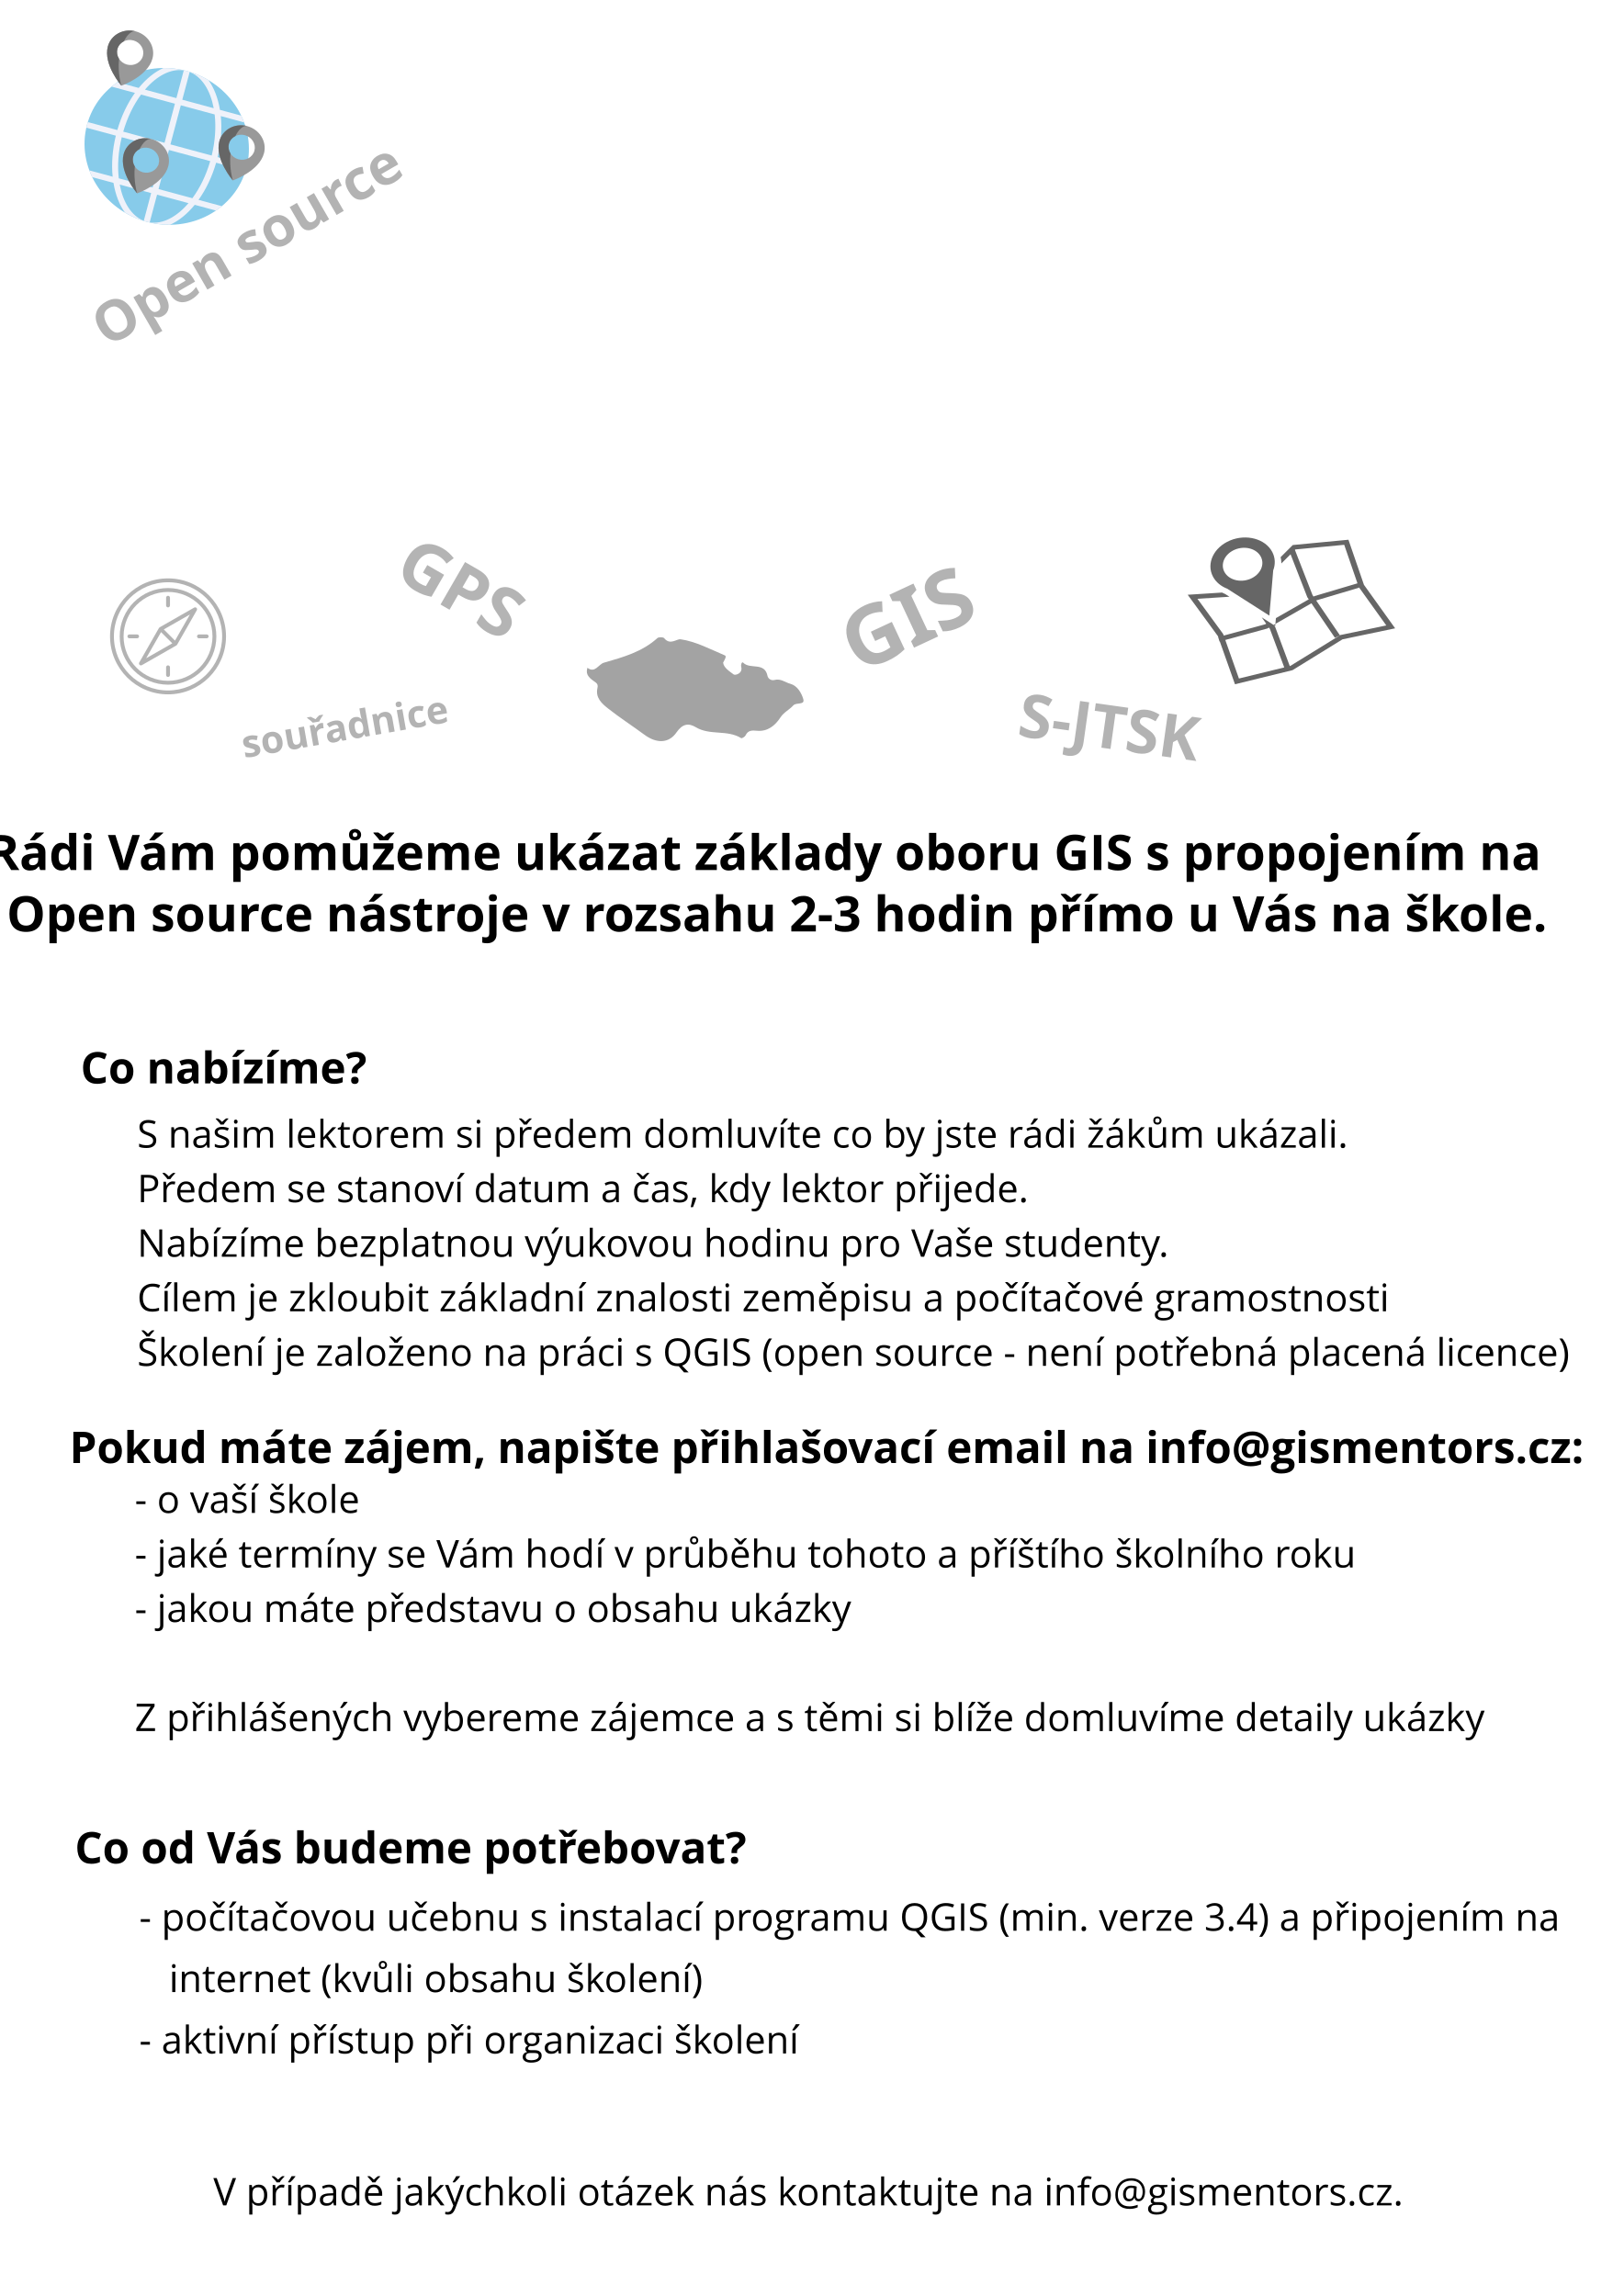
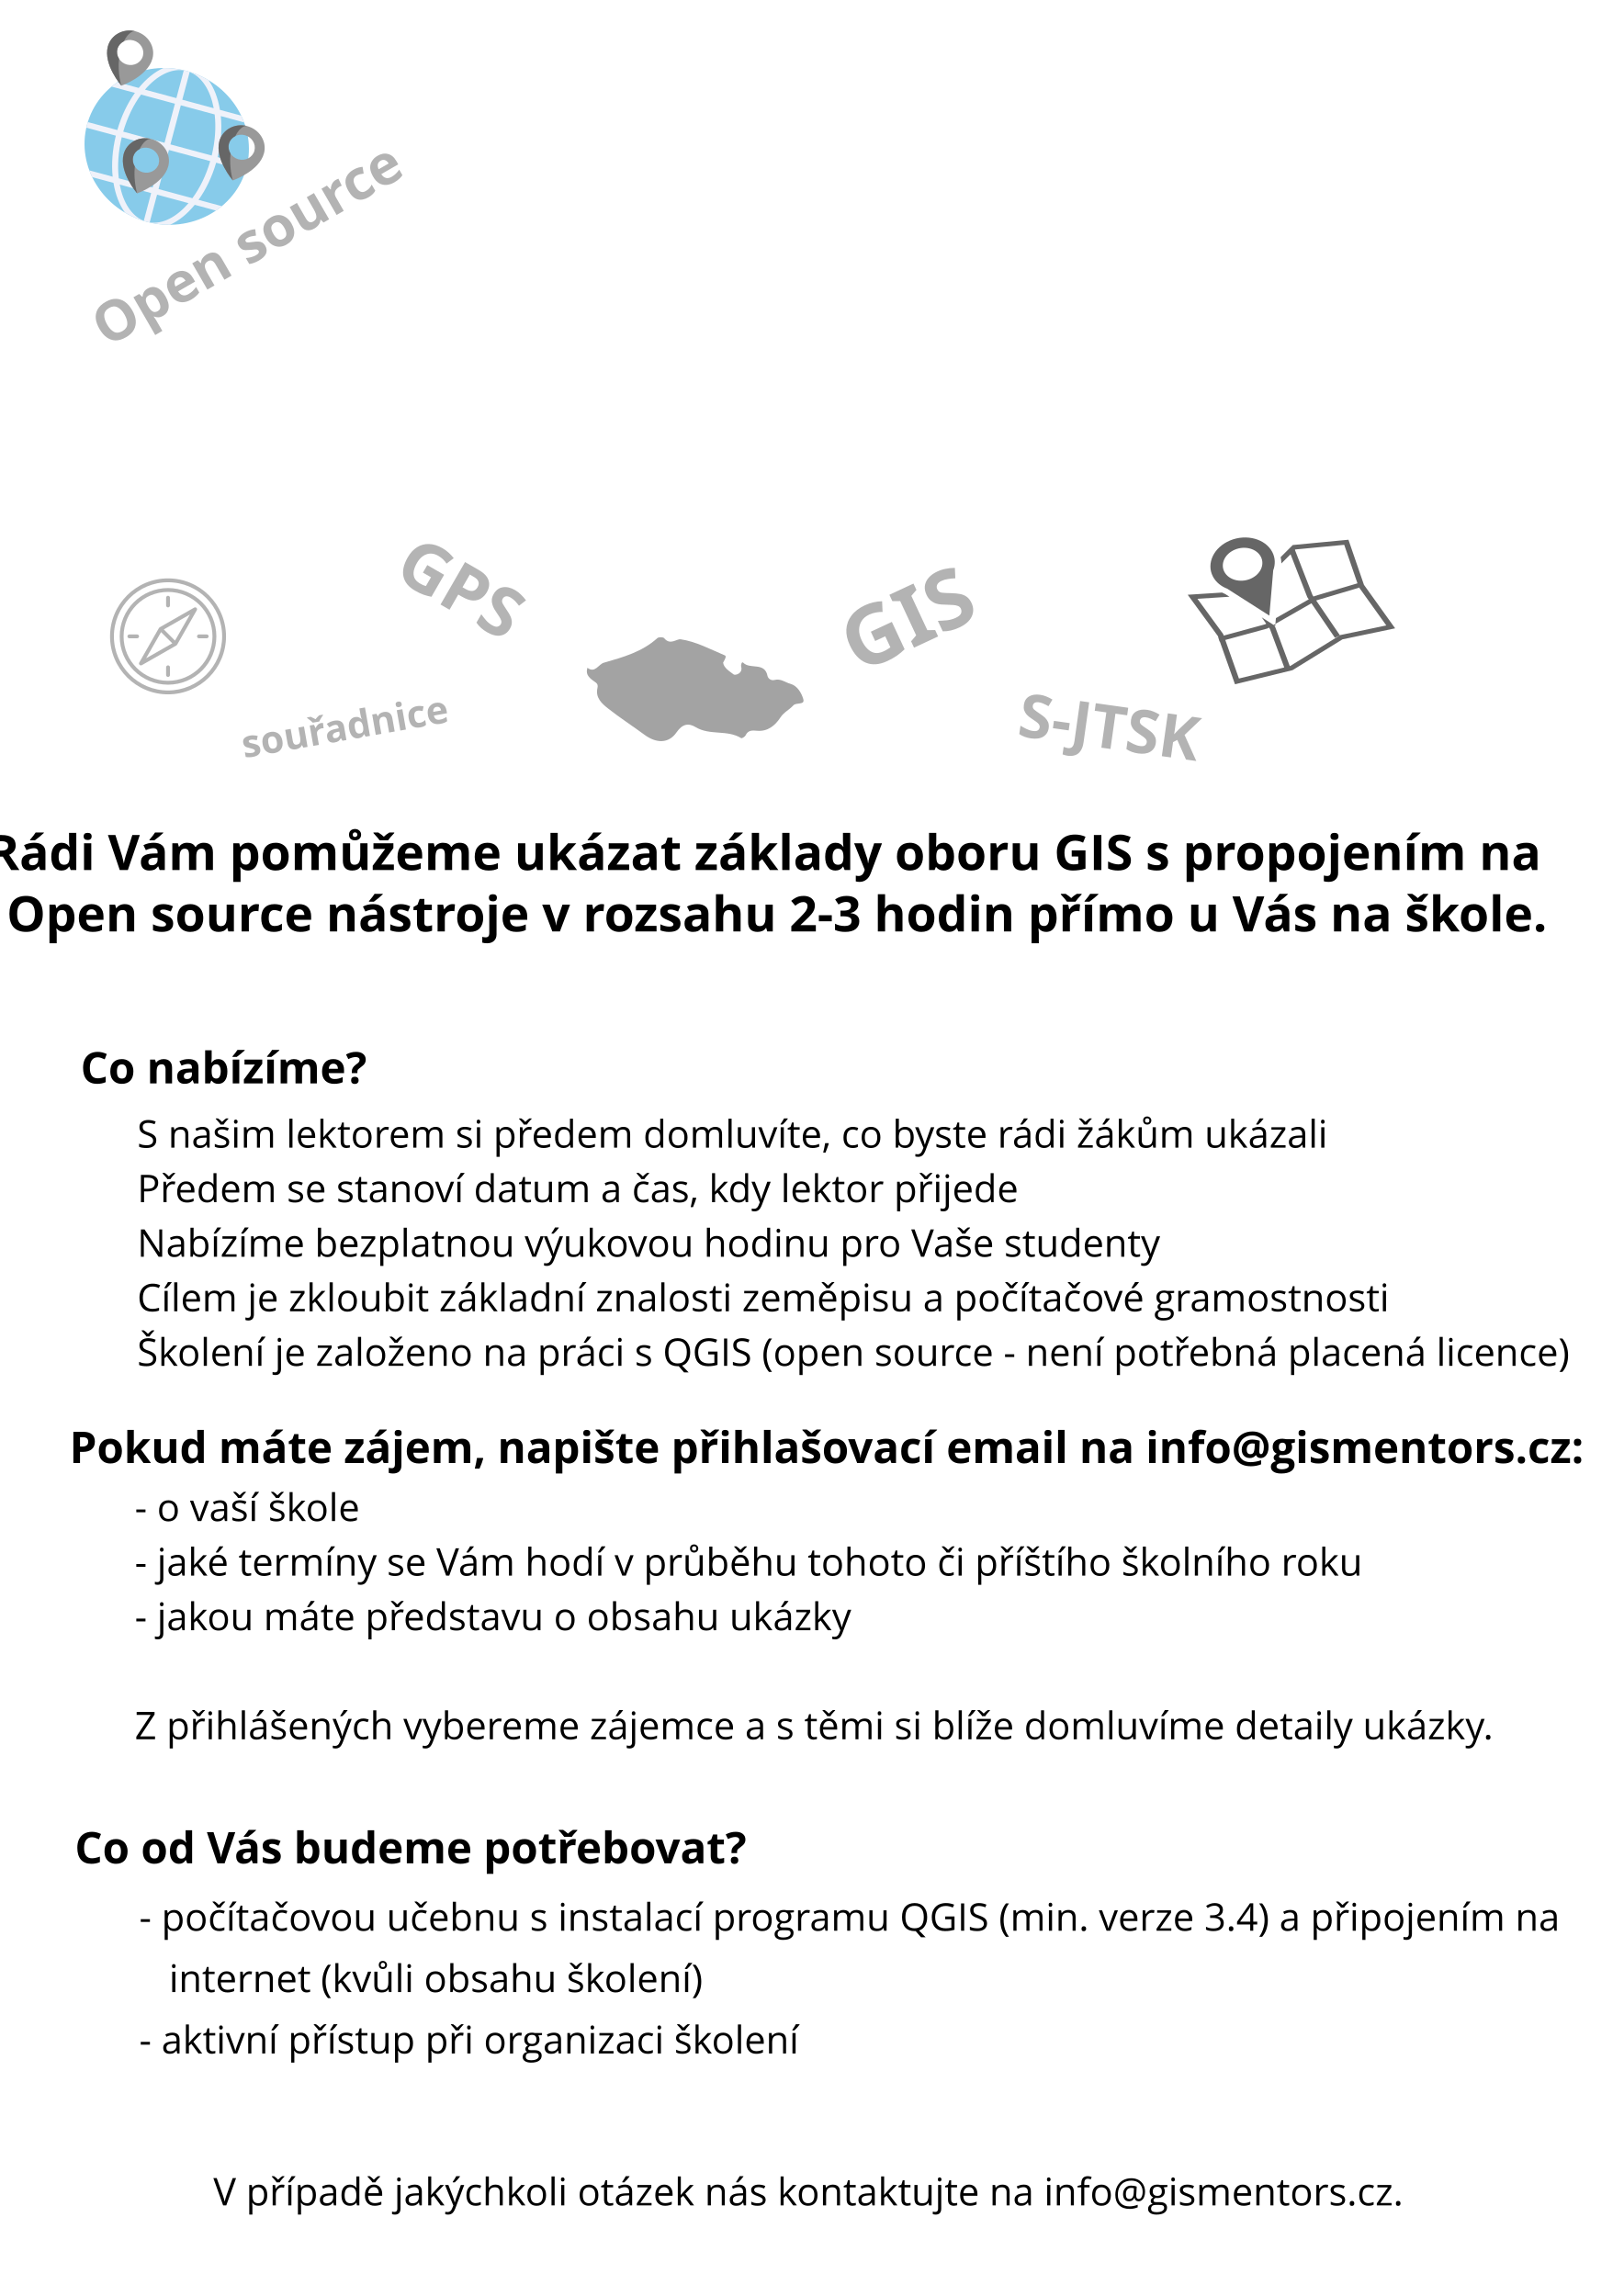
<svg xmlns="http://www.w3.org/2000/svg" width="210mm" height="297mm" viewBox="0 0 210 297" version="1.1" id="svg8">
  <defs id="defs2" />
  <g id="layer1">
    <flowRoot xml:space="preserve" id="flowRoot10" style="font-style:normal;font-variant:normal;font-weight:normal;font-stretch:normal;font-size:24px;line-height:1.5;font-family:'Open Sans';-inkscape-font-specification:'Open Sans';letter-spacing:0px;word-spacing:0px;fill:#000000;fill-opacity:1;stroke:none" transform="matrix(0.2645833,0,0,0.2645833,-0.3521502,-38.1756)">
      <flowRegion id="flowRegion12" style="font-size:24px;line-height:1.5">
        <rect id="rect14" width="797.143" height="331.429" x="-1.429" y="261.091" style="font-size:24px;line-height:1.5" />
      </flowRegion>
      <flowPara id="flowPara16" style="font-style:normal;font-variant:normal;font-weight:bold;font-stretch:normal;font-size:21.333px;line-height:1.5;font-family:'Open Sans';-inkscape-font-specification:'Open Sans Bold';text-align:center;text-anchor:middle">Učíte na střední škole?</flowPara>
      <flowPara id="flowPara20" style="font-style:normal;font-variant:normal;font-weight:bold;font-stretch:normal;font-size:21.333px;line-height:1.5;font-family:'Open Sans';-inkscape-font-specification:'Open Sans Bold';text-align:center;text-anchor:middle">Zajímáte se o mapy a data s nimi spojená?</flowPara>
-       <flowPara id="flowPara22" style="font-style:normal;font-variant:normal;font-weight:bold;font-stretch:normal;font-size:21.333px;line-height:1.5;font-family:'Open Sans';-inkscape-font-specification:'Open Sans Bold';text-align:center;text-anchor:middle">Chcete svým studentům ukázat, jak vypadá práce s prostorovými daty?</flowPara>
+       <flowPara id="flowPara22" style="font-style:normal;font-variant:normal;font-weight:bold;font-stretch:normal;font-size:21.333px;line-height:1.5;font-family:'Open Sans';-inkscape-font-specification:'Open Sans Bold';text-align:center;text-anchor:middle">Chcete svým studentům ukázat, jak vypadá práce s geografickými daty?</flowPara>
      <flowPara id="flowPara18" style="font-style:normal;font-variant:normal;font-weight:bold;font-stretch:normal;font-size:21.333px;line-height:1.5;font-family:'Open Sans';-inkscape-font-specification:'Open Sans Bold';text-align:center;text-anchor:middle" />
    </flowRoot>
    <flowRoot xml:space="preserve" id="flowRoot24" style="fill:black;fill-opacity:1;stroke:none;font-family:'Open Sans';font-style:normal;font-weight:normal;font-size:24px;line-height:1.5;letter-spacing:0px;word-spacing:0px;-inkscape-font-specification:'Open Sans';font-stretch:normal;font-variant:normal;">
      <flowRegion id="flowRegion26" style="font-size:24px;line-height:1.5;">
        <rect id="rect28" width="187.143" height="108.571" x="260" y="286.805" style="font-size:24px;line-height:1.5;" />
      </flowRegion>
      <flowPara id="flowPara30" />
    </flowRoot>
    <text xml:space="preserve" style="font-style:normal;font-variant:normal;font-weight:bold;font-stretch:normal;font-size:6.35px;line-height:1.25;font-family:'Open Sans';-inkscape-font-specification:'Open Sans Bold';text-align:center;letter-spacing:0px;word-spacing:0px;text-anchor:middle;fill:#000000;fill-opacity:1;stroke:none;stroke-width:0.265" x="104.593" y="112.548" id="text42">
      <tspan id="tspan40" x="104.593" y="112.548" style="font-style:normal;font-variant:normal;font-weight:bold;font-stretch:normal;font-size:6.35px;font-family:'Open Sans';-inkscape-font-specification:'Open Sans Bold';text-align:center;text-anchor:middle;stroke-width:0.265">Rádi Vám pomůžeme ukázat základy oboru GIS s propojením na</tspan>
      <tspan x="104.593" y="120.485" style="font-style:normal;font-variant:normal;font-weight:bold;font-stretch:normal;font-size:6.35px;font-family:'Open Sans';-inkscape-font-specification:'Open Sans Bold';text-align:center;text-anchor:middle;stroke-width:0.265" id="tspan44">Open source nástroje v rozsahu 2-3 hodin přímo u Vás na škole.</tspan>
    </text>
    <text xml:space="preserve" style="font-style:normal;font-variant:normal;font-weight:normal;font-stretch:normal;font-size:10.583px;line-height:1.25;font-family:'Open Sans';-inkscape-font-specification:'Open Sans';letter-spacing:0px;word-spacing:0px;fill:#000000;fill-opacity:1;stroke:none;stroke-width:0.265" x="78.619" y="200.616" id="text52">
      <tspan id="tspan50" x="78.619" y="209.993" style="stroke-width:0.265" />
    </text>
    <text xml:space="preserve" style="font-style:normal;font-variant:normal;font-weight:bold;font-stretch:normal;font-size:6.35px;line-height:1.25;font-family:'Open Sans';-inkscape-font-specification:'Open Sans Bold';letter-spacing:0px;word-spacing:0px;fill:#000000;fill-opacity:1;stroke:none;stroke-width:0.265" x="10.419" y="140.14" id="text64">
      <tspan id="tspan62" x="10.419" y="140.14" style="font-style:normal;font-variant:normal;font-weight:bold;font-stretch:normal;font-size:5.644px;font-family:'Open Sans';-inkscape-font-specification:'Open Sans Bold';stroke-width:0.265">Co nabízíme?</tspan>
    </text>
    <text xml:space="preserve" style="font-style:normal;font-variant:normal;font-weight:normal;font-stretch:normal;font-size:5.644px;line-height:1.25;font-family:'Open Sans';-inkscape-font-specification:'Open Sans';letter-spacing:0px;word-spacing:0px;fill:#000000;fill-opacity:1;stroke:none;stroke-width:0.265" x="17.744" y="148.455" id="text68">
-       <tspan id="tspan66" x="17.744" y="148.455" style="font-size:4.939px;stroke-width:0.265">S našim lektorem si předem domluvíte co by jste rádi žákům ukázali. </tspan>
-       <tspan x="17.744" y="155.511" style="font-size:4.939px;stroke-width:0.265" id="tspan72">Předem se stanoví datum a čas, kdy lektor přijede.</tspan>
-       <tspan x="17.744" y="162.566" style="font-size:4.939px;stroke-width:0.265" id="tspan70">Nabízíme bezplatnou výukovou hodinu pro Vaše studenty.</tspan>
+       <tspan id="tspan66" x="17.744" y="148.455" style="font-size:4.939px;stroke-width:0.265">S našim lektorem si předem domluvíte, co byste rádi žákům ukázali</tspan>
+       <tspan x="17.744" y="155.511" style="font-size:4.939px;stroke-width:0.265" id="tspan72">Předem se stanoví datum a čas, kdy lektor přijede</tspan>
+       <tspan x="17.744" y="162.566" style="font-size:4.939px;stroke-width:0.265" id="tspan70">Nabízíme bezplatnou výukovou hodinu pro Vaše studenty</tspan>
      <tspan x="17.744" y="169.622" style="font-size:4.939px;stroke-width:0.265" id="tspan119">Cílem je zkloubit základní znalosti zeměpisu a počítačové gramostnosti</tspan>
      <tspan x="17.744" y="176.678" style="font-size:4.939px;stroke-width:0.265" id="tspan121">Školení je založeno na práci s QGIS (open source - není potřebná placená licence) </tspan>
    </text>
    <text xml:space="preserve" style="font-style:normal;font-variant:normal;font-weight:bold;font-stretch:normal;font-size:6.35px;line-height:1;font-family:'Open Sans';-inkscape-font-specification:'Open Sans Bold';letter-spacing:0px;word-spacing:0px;fill:#000000;fill-opacity:1;stroke:none;stroke-width:0.265" x="8.99" y="189.249" id="text64-4">
      <tspan x="8.99" y="189.249" style="font-style:normal;font-variant:normal;font-weight:bold;font-stretch:normal;font-size:5.644px;line-height:1;font-family:'Open Sans';-inkscape-font-specification:'Open Sans Bold';stroke-width:0.265" id="tspan92">Pokud máte zájem, napište přihlašovací email na info@gismentors.cz:</tspan>
    </text>
    <text xml:space="preserve" style="font-style:normal;font-variant:normal;font-weight:normal;font-stretch:normal;font-size:6.35px;line-height:1.25;font-family:'Open Sans';-inkscape-font-specification:'Open Sans';letter-spacing:0px;word-spacing:0px;fill:#000000;fill-opacity:1;stroke:none;stroke-width:0.265" x="19.277" y="231.232" id="text96">
      <tspan id="tspan94" x="19.277" y="236.859" style="stroke-width:0.265" />
    </text>
-     <text xml:space="preserve" style="font-style:normal;font-variant:normal;font-weight:normal;font-stretch:normal;font-size:5.644px;line-height:1.25;font-family:'Open Sans';-inkscape-font-specification:'Open Sans';letter-spacing:0px;word-spacing:0px;fill:#000000;fill-opacity:1;stroke:none;stroke-width:0.265" x="17.424" y="195.702" id="text100">
-       <tspan id="tspan98" x="17.424" y="195.702" style="font-size:4.939px;stroke-width:0.265">- o vaší škole </tspan>
-       <tspan x="17.424" y="202.758" style="font-size:4.939px;stroke-width:0.265" id="tspan102">- jaké termíny se Vám hodí v průběhu tohoto a příštího školního roku</tspan>
-       <tspan x="17.424" y="209.813" style="font-size:4.939px;stroke-width:0.265" id="tspan104">- jakou máte představu o obsahu ukázky</tspan>
-       <tspan x="17.424" y="216.869" style="font-size:4.939px;stroke-width:0.265" id="tspan148" />
-       <tspan x="17.424" y="223.925" style="font-size:4.939px;stroke-width:0.265" id="tspan116">Z přihlášených vybereme zájemce a s těmi si blíže domluvíme detaily ukázky </tspan>
+     <text xml:space="preserve" style="font-style:normal;font-variant:normal;font-weight:normal;font-stretch:normal;font-size:5.644px;line-height:1.25;font-family:'Open Sans';-inkscape-font-specification:'Open Sans';letter-spacing:0px;word-spacing:0px;fill:#000000;fill-opacity:1;stroke:none;stroke-width:0.265" x="17.424" y="196.761" id="text100">
+       <tspan id="tspan98" x="17.424" y="196.761" style="font-size:4.939px;stroke-width:0.265">- o vaší škole </tspan>
+       <tspan x="17.424" y="203.816" style="font-size:4.939px;stroke-width:0.265" id="tspan102">- jaké termíny se Vám hodí v průběhu tohoto či příštího školního roku</tspan>
+       <tspan x="17.424" y="210.872" style="font-size:4.939px;stroke-width:0.265" id="tspan104">- jakou máte představu o obsahu ukázky</tspan>
+       <tspan x="17.424" y="217.927" style="font-size:4.939px;stroke-width:0.265" id="tspan148" />
+       <tspan x="17.424" y="224.983" style="font-size:4.939px;stroke-width:0.265" id="tspan116">Z přihlášených vybereme zájemce a s těmi si blíže domluvíme detaily ukázky. </tspan>
    </text>
    <flowRoot xml:space="preserve" id="flowRoot108" style="fill:black;fill-opacity:1;stroke:none;font-family:'Open Sans';font-style:normal;font-weight:normal;font-size:24px;line-height:1.25;letter-spacing:0px;word-spacing:0px;-inkscape-font-specification:'Open Sans';font-stretch:normal;font-variant:normal">
      <flowRegion id="flowRegion110">
        <rect id="rect112" width="130" height="48.571" x="354.286" y="841.091" />
      </flowRegion>
      <flowPara id="flowPara114" />
    </flowRoot>
    <text xml:space="preserve" style="font-style:normal;font-variant:normal;font-weight:bold;font-stretch:normal;font-size:6.35px;line-height:1.25;font-family:'Open Sans';-inkscape-font-specification:'Open Sans Bold';letter-spacing:0px;word-spacing:0px;fill:#000000;fill-opacity:1;stroke:none;stroke-width:0.265" x="9.672" y="241.032" id="text64-1">
      <tspan id="tspan62-5" x="9.672" y="241.032" style="font-style:normal;font-variant:normal;font-weight:bold;font-stretch:normal;font-size:5.644px;font-family:'Open Sans';-inkscape-font-specification:'Open Sans Bold';stroke-width:0.265">Co od Vás budeme potřebovat?</tspan>
    </text>
    <text xml:space="preserve" style="font-style:normal;font-variant:normal;font-weight:normal;font-stretch:normal;font-size:6.35px;line-height:1.25;font-family:'Open Sans';-inkscape-font-specification:'Open Sans';letter-spacing:0px;word-spacing:0px;fill:#000000;fill-opacity:1;stroke:none;stroke-width:0.265" x="18" y="249.753" id="text138">
      <tspan id="tspan136" x="18" y="249.753" style="font-size:4.939px;stroke-width:0.265">- počítačovou učebnu s instalací programu QGIS (min. verze 3.4) a připojením na</tspan>
      <tspan x="18" y="257.69" style="font-size:4.939px;line-height:1.25;stroke-width:0.265" id="tspan142">   internet (kvůli obsahu školení)</tspan>
      <tspan x="18" y="265.628" style="font-size:4.939px;stroke-width:0.265" id="tspan140">- aktivní přístup při organizaci školení</tspan>
    </text>
    <text xml:space="preserve" style="font-style:normal;font-variant:normal;font-weight:normal;font-stretch:normal;font-size:6.35px;line-height:1.25;font-family:'Open Sans';-inkscape-font-specification:'Open Sans';letter-spacing:0px;word-spacing:0px;fill:#000000;fill-opacity:1;stroke:none;stroke-width:0.265" x="27.592" y="285.283" id="text146">
      <tspan id="tspan144" x="27.592" y="285.283" style="font-size:4.939px;stroke-width:0.265">V případě jakýchkoli otázek nás kontaktujte na info@gismentors.cz.</tspan>
    </text>
    <g id="g4801" transform="translate(1.473916,-18.16646)">
      <g id="g4811" transform="translate(-12.85119,13.98512)">
        <path style="fill:#179bd7;fill-opacity:0.512;stroke-width:0.047" d="m 30.347,32.87 c -5.685,-1.535 -9.146,-7.16 -7.717,-12.537 1.429,-5.377 7.217,-8.503 12.902,-6.968 5.685,1.535 9.146,7.16 7.717,12.537 -1.429,5.377 -7.217,8.503 -12.902,6.968 z" id="path2" />
        <path style="fill:#eff2fa;stroke-width:0.047" d="m 25.946,27.036 -3.014,-0.814 c 0.111,0.297 0.236,0.589 0.374,0.875 l 2.748,0.742 c 0.249,1.513 0.757,2.835 1.485,3.844 0.856,0.509 1.797,0.914 2.809,1.187 1.013,0.273 2.028,0.396 3.022,0.388 1.13,-0.507 2.226,-1.395 3.192,-2.581 l 2.748,0.742 c 0.261,-0.178 0.515,-0.368 0.758,-0.57 l -3.014,-0.814 c 0.953,-1.334 1.747,-2.97 2.276,-4.805 l 3.814,1.03 c 0.037,-0.119 0.073,-0.237 0.106,-0.359 0.032,-0.121 0.059,-0.242 0.086,-0.364 l -3.814,-1.03 c 0.452,-1.856 0.576,-3.673 0.412,-5.309 l 3.014,0.814 c -0.111,-0.297 -0.236,-0.589 -0.374,-0.875 l -2.748,-0.742 c -0.249,-1.513 -0.757,-2.835 -1.484,-3.844 -0.856,-0.508 -1.797,-0.914 -2.809,-1.187 -1.013,-0.273 -2.028,-0.397 -3.022,-0.388 -1.13,0.507 -2.226,1.395 -3.192,2.581 l -2.748,-0.742 c -0.261,0.178 -0.515,0.368 -0.758,0.57 l 3.014,0.814 c -0.953,1.334 -1.747,2.97 -2.276,4.805 l -3.814,-1.03 c -0.037,0.119 -0.073,0.237 -0.106,0.359 -0.032,0.121 -0.059,0.242 -0.086,0.364 l 3.814,1.03 c -0.452,1.856 -0.576,3.673 -0.412,5.309 z m 9.962,-13.543 c 1.588,0.627 2.678,2.378 3.11,4.686 L 34.954,17.08 Z m -1.146,4.31 4.378,1.182 c 0.187,1.612 0.074,3.44 -0.382,5.317 l -5.34,-1.442 z m -1.536,5.779 5.34,1.442 c -0.536,1.855 -1.346,3.495 -2.307,4.797 l -4.378,-1.182 1.344,-5.057 z m -1.536,5.779 4.064,1.098 c -1.519,1.781 -3.331,2.748 -5.017,2.49 z m -1.717,3.382 C 28.384,32.116 27.294,30.365 26.862,28.058 l 4.064,1.098 z m 5.172,-19.457 -0.954,3.588 -4.064,-1.098 c 1.519,-1.781 3.331,-2.748 5.017,-2.49 z m -5.524,3.128 4.378,1.182 -1.344,5.057 -5.34,-1.442 c 0.536,-1.855 1.345,-3.495 2.307,-4.797 z m 2.842,6.962 -1.344,5.057 -4.378,-1.182 c -0.187,-1.612 -0.074,-3.44 0.382,-5.317 z" id="path6" />
        <path style="fill:#999999;stroke-width:0.047" d="m 28.939,8.24 c -1.594,-0.431 -3.212,0.443 -3.613,1.951 -0.622,2.341 1.746,5.071 1.746,5.071 0,0 3.405,-1.171 4.027,-3.511 C 31.501,10.242 30.533,8.67 28.939,8.24 Z m -1.141,4.291 c -0.911,-0.246 -1.464,-1.144 -1.235,-2.006 0.229,-0.862 1.153,-1.361 2.064,-1.115 0.911,0.246 1.464,1.144 1.235,2.006 -0.229,0.862 -1.153,1.361 -2.064,1.115 z" id="path14" />
        <path style="fill:#666666;stroke-width:0.047" d="m 26.563,10.525 c 0.12,-0.45 0.43,-0.797 0.828,-0.995 0.445,-0.887 1.048,-1.425 1.548,-1.291 -1.594,-0.431 -3.212,0.443 -3.613,1.951 -0.622,2.341 1.746,5.071 1.746,5.071 0,0 -0.498,-1.593 -0.302,-3.48 -0.235,-0.368 -0.324,-0.816 -0.207,-1.257 z" id="path16" />
        <path style="fill:#999999;stroke-width:0.047" d="m 43.36,20.497 c -1.594,-0.431 -3.212,0.443 -3.613,1.951 -0.622,2.341 1.746,5.071 1.746,5.071 0,0 3.405,-1.171 4.027,-3.511 0.401,-1.508 -0.567,-3.08 -2.161,-3.51 z m -1.141,4.291 c -0.911,-0.246 -1.464,-1.144 -1.235,-2.006 0.229,-0.862 1.153,-1.361 2.064,-1.115 0.911,0.246 1.464,1.144 1.235,2.006 -0.229,0.862 -1.153,1.361 -2.064,1.115 z" id="path18" />
        <path style="fill:#666666;stroke-width:0.047" d="m 40.985,22.782 c 0.12,-0.45 0.43,-0.797 0.828,-0.995 0.445,-0.887 1.048,-1.425 1.548,-1.291 -1.594,-0.431 -3.212,0.443 -3.613,1.951 -0.622,2.341 1.746,5.071 1.746,5.071 0,0 -0.498,-1.593 -0.302,-3.48 -0.235,-0.368 -0.324,-0.816 -0.207,-1.257 z" id="path20" />
        <path style="fill:#999999;stroke-width:0.047" d="m 30.981,22.171 c -1.594,-0.431 -3.212,0.443 -3.613,1.951 -0.622,2.341 1.746,5.071 1.746,5.071 0,0 3.405,-1.171 4.027,-3.511 0.401,-1.508 -0.567,-3.08 -2.161,-3.51 z m -1.141,4.291 c -0.911,-0.246 -1.464,-1.144 -1.235,-2.006 0.229,-0.862 1.153,-1.361 2.064,-1.115 0.911,0.246 1.464,1.144 1.235,2.006 -0.229,0.862 -1.153,1.361 -2.064,1.115 z" id="path22" />
        <path style="fill:#666666;stroke-width:0.047" d="m 28.606,24.456 c 0.12,-0.45 0.43,-0.797 0.828,-0.995 0.445,-0.887 1.048,-1.425 1.548,-1.291 -1.594,-0.431 -3.212,0.443 -3.613,1.951 -0.622,2.341 1.746,5.071 1.746,5.071 0,0 -0.498,-1.593 -0.302,-3.48 -0.235,-0.368 -0.324,-0.816 -0.207,-1.257 z" id="path24" />
      </g>
    </g>
    <g transform="matrix(0.07111127,0,0,0.06673643,21.10504,13.44226)" id="g26" />
    <g transform="matrix(0.07111127,0,0,0.06673643,21.10504,13.44226)" id="g28" />
    <g transform="matrix(0.07111127,0,0,0.06673643,21.10504,13.44226)" id="g30" />
    <g transform="matrix(0.07111127,0,0,0.06673643,21.10504,13.44226)" id="g32" />
    <g transform="matrix(0.07111127,0,0,0.06673643,21.10504,13.44226)" id="g34" />
    <g transform="matrix(0.07111127,0,0,0.06673643,21.10504,13.44226)" id="g36" />
    <g transform="matrix(0.07111127,0,0,0.06673643,21.10504,13.44226)" id="g38" />
    <g transform="matrix(0.07111127,0,0,0.06673643,21.10504,13.44226)" id="g40" />
    <g transform="matrix(0.07111127,0,0,0.06673643,21.10504,13.44226)" id="g42" />
    <g transform="matrix(0.07111127,0,0,0.06673643,21.10504,13.44226)" id="g44" />
    <g transform="matrix(0.07111127,0,0,0.06673643,21.10504,13.44226)" id="g46" />
    <g transform="matrix(0.07111127,0,0,0.06673643,21.10504,13.44226)" id="g48" />
    <g transform="matrix(0.07111127,0,0,0.06673643,21.10504,13.44226)" id="g50" />
    <g transform="matrix(0.07111127,0,0,0.06673643,21.10504,13.44226)" id="g52" />
    <g transform="matrix(0.07111127,0,0,0.06673643,21.10504,13.44226)" id="g54" />
    <g transform="matrix(0.04276127,-0.01772889,0.01799271,0.03430697,151.2983,73.14351)" id="g4" style="fill:#666666">
      <path d="M 457.021,309.299 477.259,149.717 332.072,94.625 286.098,116.578 c -1.419,7.021 -3.57,13.854 -6.384,20.428 l 34.803,-16.618 -14.369,154.664 0.804,8.286 -106.042,15.995 -8.703,17.165 116.276,-17.531 13.405,137.177 15.604,-1.537 -13.488,-137.969 1.359,-0.213 121.573,15.403 0.295,-2.376 18.371,154.282 -126.609,-29.223 -164.753,31.387 -1.372,-0.26 14.81,-140.725 -0.098,-0.856 -0.606,-5.272 -20.3,-40.075 2.864,25.352 -3.621,0.544 -117.442,-18.194 0.697,-5.781 -17.995,-141.876 82.171,34.693 -6.859,-13.521 c -2.219,-2.876 -4.229,-5.891 -6.135,-8.958 L 6.188,113.735 27.373,280.69 l -0.399,3.321 -0.295,-0.047 -2.409,15.486 0.866,0.118 -18.099,152.037 161.225,30.229 164.438,-31.315 145.121,33.49 z m -137.833,-28.703 -2.707,0.396 -0.592,-5.894 15.108,-162.587 1.785,-0.854 127.365,48.326 -17.295,136.264 z M 151.41,462.742 24.329,438.91 40.643,301.992 l 119.252,18.478 5.417,-0.815 0.606,5.319 z m 31.608,-139.943 -2.033,-4.008 -0.165,-1.478 5.394,-0.815 z M 112.68,146.528 181.928,283.185 250.422,147.991 C 263.875,132.304 272.056,111.974 272.056,89.723 272.055,40.249 231.802,0 182.326,0 c -49.473,0 -89.71,40.249 -89.71,89.723 0,21.542 7.637,41.316 20.33,56.805 z m 69.652,-111.95 c 30.402,0 55.147,24.742 55.147,55.145 0,30.401 -24.745,55.147 -55.147,55.147 -30.402,0 -55.145,-24.746 -55.145,-55.147 0.001,-30.403 24.737,-55.145 55.145,-55.145 z" id="path2-7" style="fill:#666666" />
    </g>
    <g transform="matrix(0.05239993,-0.02443449,0.02204838,0.0472829,158.876,42.38427)" id="g6" />
    <g transform="matrix(0.05239993,-0.02443449,0.02204838,0.0472829,158.876,42.38427)" id="g8" />
    <g transform="matrix(0.05239993,-0.02443449,0.02204838,0.0472829,158.876,42.38427)" id="g10" />
    <g transform="matrix(0.05239993,-0.02443449,0.02204838,0.0472829,158.876,42.38427)" id="g12" />
    <g transform="matrix(0.05239993,-0.02443449,0.02204838,0.0472829,158.876,42.38427)" id="g14" />
    <g transform="matrix(0.05239993,-0.02443449,0.02204838,0.0472829,158.876,42.38427)" id="g16" />
    <g transform="matrix(0.05239993,-0.02443449,0.02204838,0.0472829,158.876,42.38427)" id="g18" />
    <g transform="matrix(0.05239993,-0.02443449,0.02204838,0.0472829,158.876,42.38427)" id="g20" />
    <g transform="matrix(0.05239993,-0.02443449,0.02204838,0.0472829,158.876,42.38427)" id="g22" />
    <g transform="matrix(0.05239993,-0.02443449,0.02204838,0.0472829,158.876,42.38427)" id="g24" />
    <g transform="matrix(0.05239993,-0.02443449,0.02204838,0.0472829,158.876,42.38427)" id="g26-5" />
    <g transform="matrix(0.05239993,-0.02443449,0.02204838,0.0472829,158.876,42.38427)" id="g28-1" />
    <g transform="matrix(0.05239993,-0.02443449,0.02204838,0.0472829,158.876,42.38427)" id="g30-8" />
    <g transform="matrix(0.05239993,-0.02443449,0.02204838,0.0472829,158.876,42.38427)" id="g32-7" />
    <g transform="matrix(0.05239993,-0.02443449,0.02204838,0.0472829,158.876,42.38427)" id="g34-0" />
    <g id="g4838" transform="translate(-20.91974,5.618223)">
      <path style="fill:#b3b3b3;stroke-width:0.031" id="path2-0" d="m 42.652,69.199 c -4.142,0 -7.5,3.358 -7.5,7.5 0,4.142 3.358,7.5 7.5,7.5 4.142,0 7.5,-3.358 7.5,-7.5 -0.005,-4.14 -3.36,-7.495 -7.5,-7.5 z m 0,14.5 c -3.866,0 -7,-3.134 -7,-7 0,-3.866 3.134,-7 7,-7 3.866,0 7,3.134 7,7 -0.004,3.864 -3.136,6.996 -7,7 z m 0,0" />
      <path style="fill:#b3b3b3;stroke-width:0.031" id="path4" d="m 42.652,70.449 c -3.452,0 -6.25,2.798 -6.25,6.25 0,3.452 2.798,6.25 6.25,6.25 3.452,0 6.25,-2.798 6.25,-6.25 -0.004,-3.45 -2.8,-6.246 -6.25,-6.25 z m 0,12 c -3.176,0 -5.75,-2.574 -5.75,-5.75 0,-3.176 2.574,-5.75 5.75,-5.75 3.176,0 5.75,2.574 5.75,5.75 -0.004,3.174 -2.576,5.746 -5.75,5.75 z m 0,0" />
      <path style="fill:#b3b3b3;stroke-width:0.031" id="path6-6" d="m 46.334,73.017 c -0.08,-0.079 -0.202,-0.096 -0.3,-0.04 l -4.463,2.547 c -0.003,0.002 -0.004,0.005 -0.007,0.006 -0.029,0.025 -0.055,0.051 -0.08,0.08 -0.002,0.003 -0.004,0.004 -0.006,0.007 l -2.548,4.463 c -0.056,0.098 -0.039,0.221 0.04,0.301 0.08,0.08 0.203,0.096 0.301,0.04 l 4.463,-2.547 c 0.003,-0.002 0.004,-0.005 0.007,-0.006 0.029,-0.025 0.055,-0.051 0.08,-0.08 0.002,-0.003 0.004,-0.004 0.006,-0.007 l 2.548,-4.463 c 0.056,-0.098 0.04,-0.222 -0.04,-0.302 z m -6.516,6.516 1.932,-3.383 1.453,1.451 z m 3.736,-2.284 -1.45,-1.45 3.383,-1.932 z m 0,0" />
      <path style="fill:#b3b3b3;stroke-width:0.031" id="path8" d="m 38.652,76.449 h -1 c -0.138,0 -0.25,0.112 -0.25,0.25 0,0.138 0.112,0.25 0.25,0.25 h 1 c 0.138,0 0.25,-0.112 0.25,-0.25 0,-0.138 -0.112,-0.25 -0.25,-0.25 z m 0,0" />
      <path style="fill:#b3b3b3;stroke-width:0.031" id="path10" d="m 47.652,76.449 h -1 c -0.138,0 -0.25,0.112 -0.25,0.25 0,0.138 0.112,0.25 0.25,0.25 h 1 c 0.138,0 0.25,-0.112 0.25,-0.25 0,-0.138 -0.112,-0.25 -0.25,-0.25 z m 0,0" />
      <path style="fill:#b3b3b3;stroke-width:0.031" id="path12" d="m 42.652,72.949 c 0.138,0 0.25,-0.112 0.25,-0.25 v -1 c 0,-0.138 -0.112,-0.25 -0.25,-0.25 -0.138,0 -0.25,0.112 -0.25,0.25 v 1 c 0,0.138 0.112,0.25 0.25,0.25 z m 0,0" />
      <path style="fill:#b3b3b3;stroke-width:0.031" id="path14-2" d="m 42.652,80.449 c -0.138,0 -0.25,0.112 -0.25,0.25 v 1 c 0,0.138 0.112,0.25 0.25,0.25 0.138,0 0.25,-0.112 0.25,-0.25 v -1 c 0,-0.138 -0.112,-0.25 -0.25,-0.25 z m 0,0" />
    </g>
    <g transform="matrix(1.329699,0,0,1.329699,75.89959,75.13828)" id="g4-3" style="fill:#666666;fill-opacity:0.595">
      <path d="M 21.053,11.506 C 20.883,10.909 20.469,10.197 19.802,10.016 19.302,9.882 18.844,9.481 18.267,9.639 17.913,9.736 17.62,9.495 17.572,9.245 17.298,7.861 15.874,8.642 15.216,7.965 15.068,7.814 14.966,8.167 15.012,8.345 15.19,9.033 14.421,9.207 14.287,9.107 13.861,8.788 13.31,8.451 13.254,7.954 13.45,7.599 13.607,7.327 13.42,7.248 12.003,6.652 10.598,5.894 9.118,5.682 8.731,5.627 8.103,6.299 7.521,5.574 7.428,5.459 6.98,5.454 6.854,5.57 5.373,6.918 3.5,7.429 1.661,7.96 1.123,8.113 0.8,9.022 0.057,8.455 c -0.24,0.771 0.328,1.081 0.818,1.44 0.171,0.125 0.212,0.299 0.16,0.514 -0.227,0.962 0.424,1.529 1.041,2.016 1.137,0.895 2.354,1.679 3.514,2.536 1.15,0.854 2.366,0.892 3.132,-0.223 0.587,-0.849 1.18,-0.921 1.879,-0.499 1.371,0.824 3.063,0.218 4.414,1.062 0.064,0.04 0.357,-0.133 0.421,-0.265 0.24,-0.52 0.646,-0.497 1.112,-0.454 1.039,0.099 1.771,-0.514 2.269,-1.28 0.347,-0.533 0.88,-0.761 1.265,-1.188 0.282,-0.316 1.143,-0.002 0.971,-0.608 z" id="path2-8" style="fill:#666666;fill-opacity:0.595" />
    </g>
    <text xml:space="preserve" style="font-style:normal;font-variant:normal;font-weight:bold;font-stretch:normal;font-size:10.583px;line-height:1.25;font-family:sans-serif;-inkscape-font-specification:'sans-serif Bold';letter-spacing:0px;word-spacing:0px;fill:#b3b3b3;fill-opacity:1;stroke:none;stroke-width:0.265;" x="63.731" y="125.89" id="text71" transform="rotate(-25)">
      <tspan id="tspan69" x="63.731" y="125.89" style="font-style:normal;font-variant:normal;font-weight:bold;font-stretch:normal;font-family:sans-serif;-inkscape-font-specification:'sans-serif Bold';fill:#b3b3b3;fill-opacity:1;stroke-width:0.265;">GIS</tspan>
    </text>
    <text xml:space="preserve" style="font-style:normal;font-variant:normal;font-weight:bold;font-stretch:normal;font-size:8.896px;line-height:1.25;font-family:sans-serif;-inkscape-font-specification:'sans-serif Bold';letter-spacing:0px;word-spacing:0px;fill:#b3b3b3;fill-opacity:0.986;stroke:none;stroke-width:0.222" x="81.202" y="39.233" id="text71-2" transform="rotate(30)">
      <tspan id="tspan69-7" x="81.202" y="39.233" style="font-style:normal;font-variant:normal;font-weight:bold;font-stretch:normal;font-family:sans-serif;-inkscape-font-specification:'sans-serif Bold';fill:#b3b3b3;fill-opacity:0.986;stroke-width:0.222">GPS</tspan>
    </text>
    <text xml:space="preserve" style="font-style:normal;font-variant:normal;font-weight:bold;font-stretch:normal;font-size:4.909px;line-height:1.25;font-family:sans-serif;-inkscape-font-specification:'sans-serif Bold';letter-spacing:0px;word-spacing:0px;fill:#b3b3b3;fill-opacity:1;stroke:none;stroke-width:0.123;" x="14.076" y="102.054" id="text71-5" transform="rotate(-10)">
      <tspan id="tspan69-2" x="14.076" y="102.054" style="font-style:normal;font-variant:normal;font-weight:bold;font-stretch:normal;font-family:sans-serif;-inkscape-font-specification:'sans-serif Bold';fill:#b3b3b3;stroke-width:0.123;">souřadnice</tspan>
    </text>
    <text xml:space="preserve" style="font-style:normal;font-variant:normal;font-weight:bold;font-stretch:normal;font-size:7.175px;line-height:1.25;font-family:sans-serif;-inkscape-font-specification:'sans-serif Bold';letter-spacing:0px;word-spacing:0px;fill:#b3b3b3;fill-opacity:1;stroke:none;stroke-width:0.179" x="-10.556" y="45.851" id="text71-59" transform="rotate(-30)">
      <tspan id="tspan69-9" x="-10.556" y="45.851" style="font-style:normal;font-variant:normal;font-weight:bold;font-stretch:normal;font-family:sans-serif;-inkscape-font-specification:'sans-serif Bold';fill:#b3b3b3;fill-opacity:1;stroke-width:0.179">Open source</tspan>
    </text>
    <text xml:space="preserve" style="font-style:normal;font-variant:normal;font-weight:bold;font-stretch:normal;font-size:7.845px;line-height:1.25;font-family:sans-serif;-inkscape-font-specification:'sans-serif Bold';letter-spacing:0px;word-spacing:0px;fill:#b3b3b3;fill-opacity:1;stroke:none;stroke-width:0.196" x="143.404" y="75.947" id="text71-51" transform="rotate(8)">
      <tspan id="tspan69-4" x="143.404" y="75.947" style="font-style:normal;font-variant:normal;font-weight:bold;font-stretch:normal;font-family:sans-serif;-inkscape-font-specification:'sans-serif Bold';fill:#b3b3b3;stroke-width:0.196">S-JTSK</tspan>
    </text>
    <text xml:space="preserve" style="font-style:normal;font-variant:normal;font-weight:normal;font-stretch:normal;font-size:5.292px;line-height:1.25;font-family:sans-serif;-inkscape-font-specification:'sans-serif, Normal';font-variant-ligatures:normal;font-variant-caps:normal;font-variant-numeric:normal;font-feature-settings:normal;text-align:start;letter-spacing:0px;word-spacing:0px;writing-mode:lr-tb;text-anchor:start;fill:#000000;fill-opacity:1;stroke:none;stroke-width:0.265" x="159.884" y="52.827" id="text125">
      <tspan id="tspan123" x="159.884" y="57.509" style="stroke-width:0.265" />
    </text>
  </g>
</svg>
